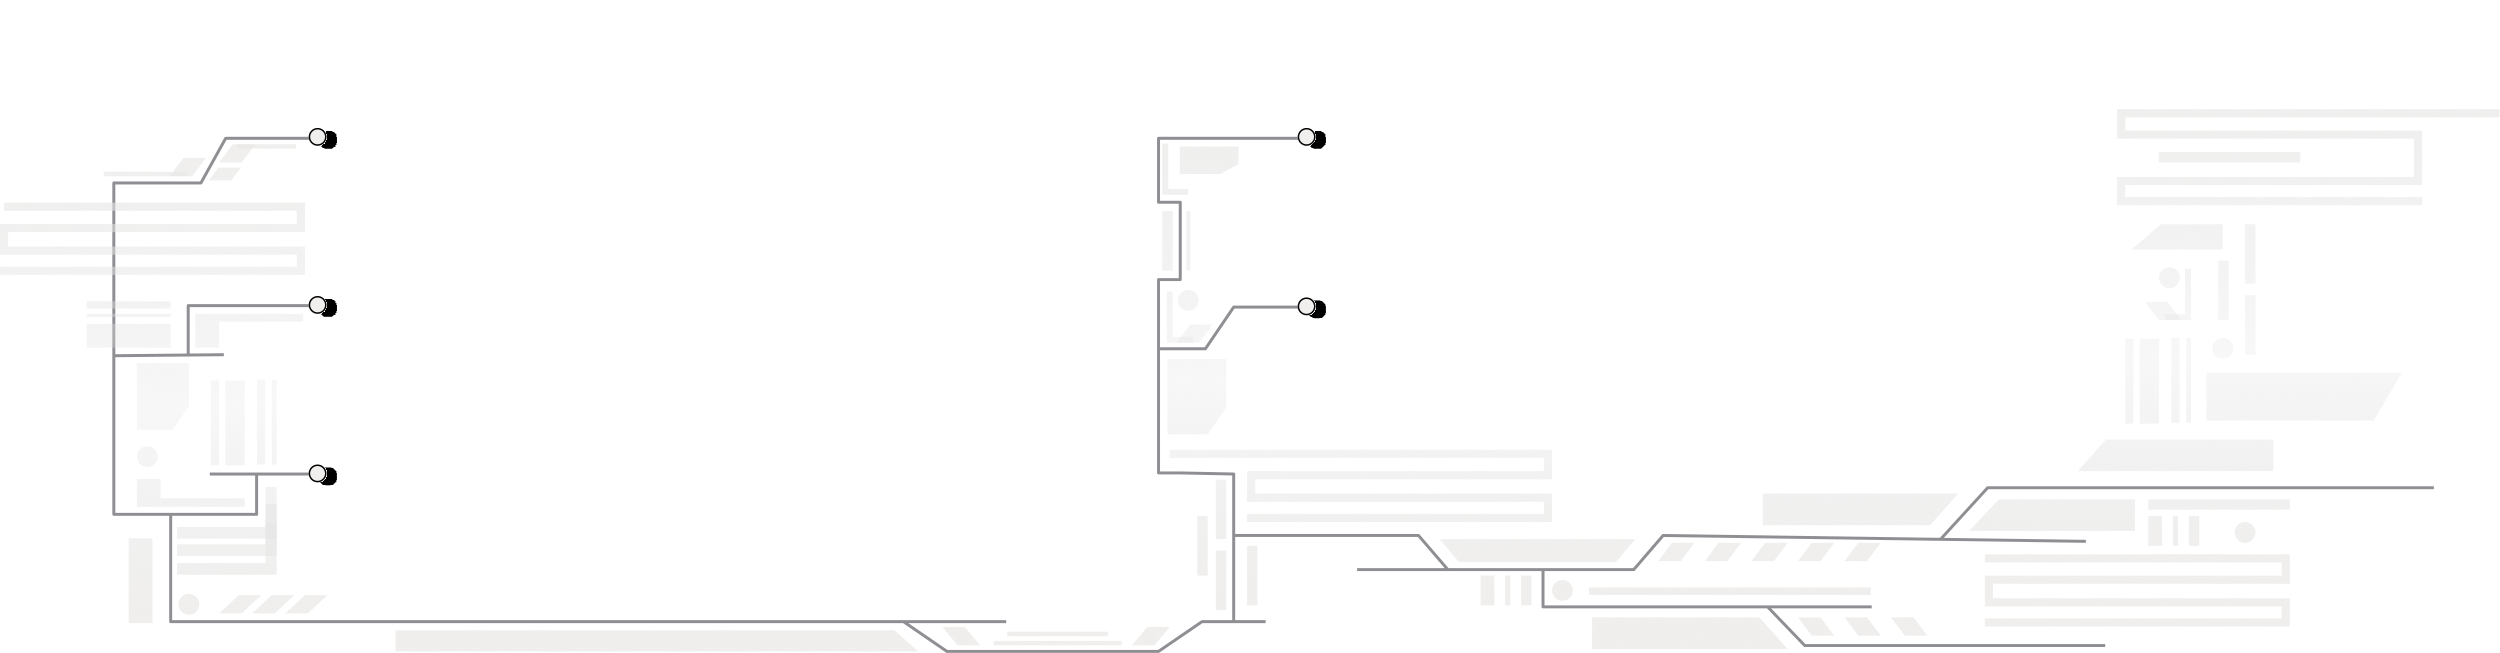
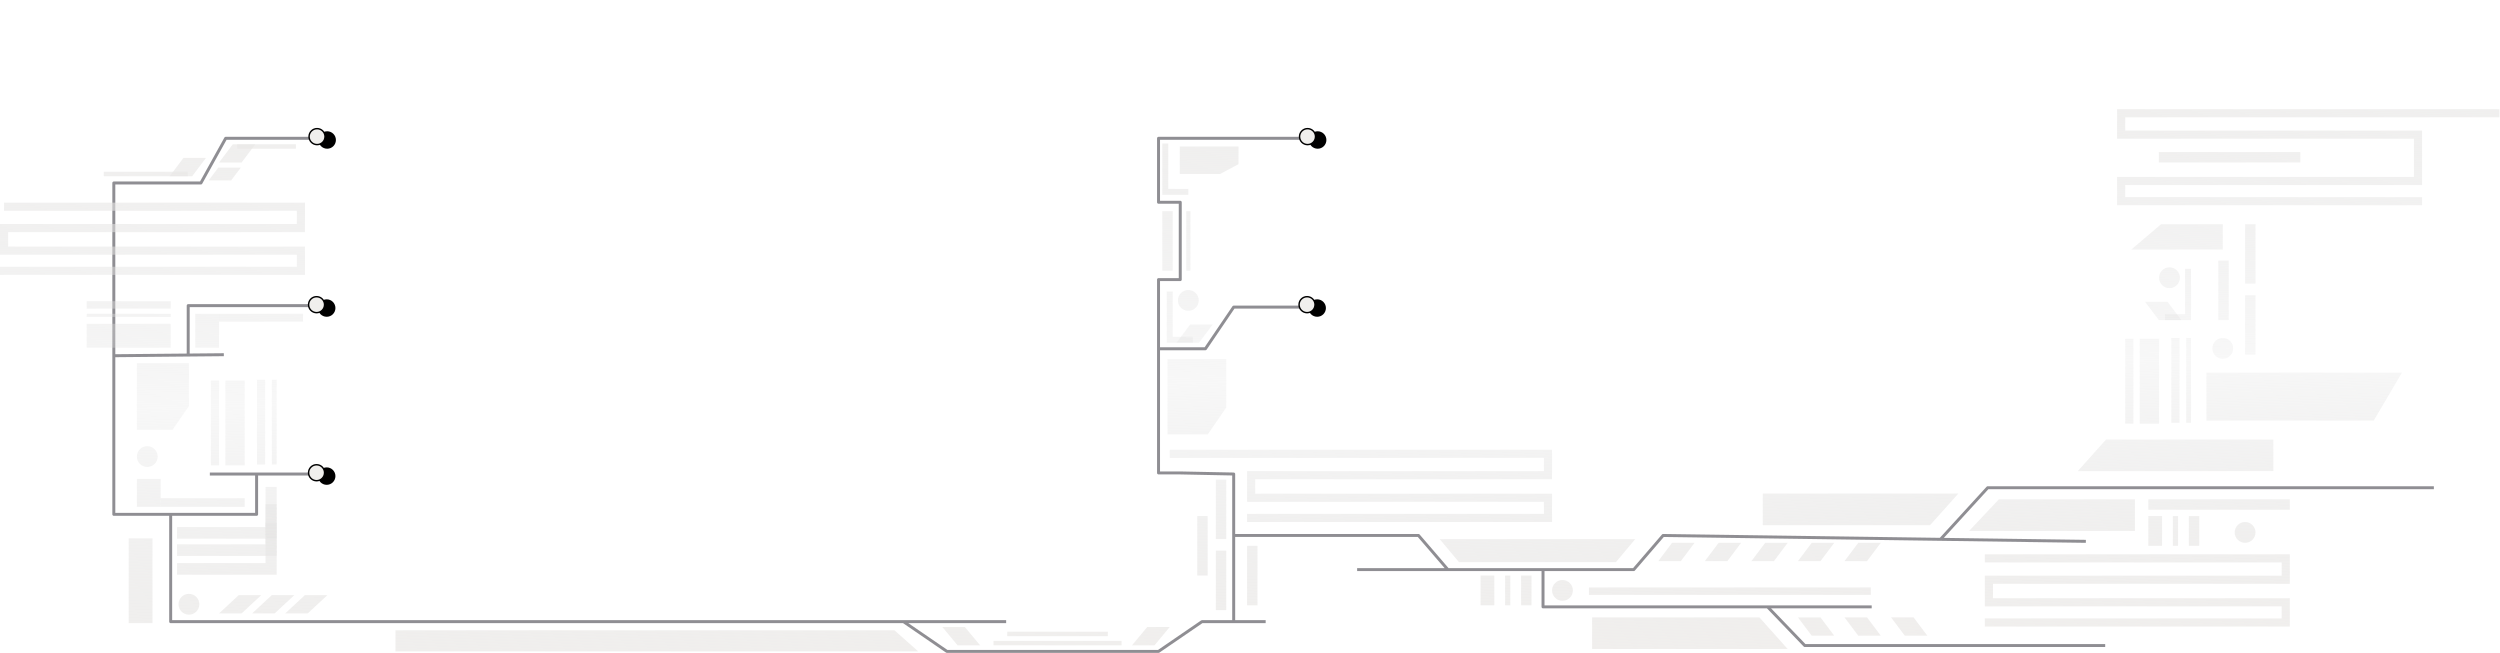
<svg xmlns="http://www.w3.org/2000/svg" width="1681" height="439" viewBox="0 0 1681 439" fill="none">
  <path d="M208.533 93H151.748L135.096 123.031H76.533V239.191M212.033 318.732H172.539M172.539 318.732H141.096M172.539 318.732V345.844H114.759M114.759 345.844H76.533V239.191M114.759 345.844V418H172.539H607.507M879.033 93H851.033H814.033H778.997V136H793.6V188H778.997V234.5M875.033 206.5H829.533L810.533 234.5H778.997M1402.53 364L1118.27 360.051L1098.53 383H1037.53M607.507 418L636.713 438H778.997L808.203 418H829.533M607.507 418H676.533M778.997 234.5V318H793.6L829.533 318.732V350.866V360.051M1636.53 327.949H1336.53L1304.78 362.642M76.533 239.191L126.549 238.724M150.502 238.5L126.549 238.724M126.549 238.724V205.5H212.033M851.033 418H829.533M1037.53 383V408.051H1188.53M1037.53 383H973.533M1258.53 408.051H1188.53M1188.53 408.051L1213.53 434.051H1415.53M829.533 418V383V360.051M973.533 383L953.799 360.051H829.533M973.533 383H912.533" stroke="#8F8E93" stroke-width="2" stroke-linejoin="round" />
-   <g filter="url(#filter0_d_204_12043)">
-     <circle cx="213.533" cy="318.332" r="6" transform="rotate(-90.2602 213.533 318.332)" fill="#F0EFED" />
-     <circle cx="213.533" cy="318.332" r="5.5" transform="rotate(-90.2602 213.533 318.332)" stroke="black" />
-   </g>
-   <g filter="url(#filter1_d_204_12043)">
-     <circle cx="213.561" cy="92.026" r="6" transform="rotate(-90.2602 213.561 92.0265)" fill="#F0EFED" />
-     <circle cx="213.561" cy="92.026" r="5.5" transform="rotate(-90.2602 213.561 92.0265)" stroke="black" />
-   </g>
-   <g filter="url(#filter2_d_204_12043)">
-     <circle cx="213.561" cy="205.027" r="6" transform="rotate(-90.2602 213.561 205.027)" fill="#F0EFED" />
-     <circle cx="213.561" cy="205.027" r="5.5" transform="rotate(-90.2602 213.561 205.027)" stroke="black" />
-   </g>
-   <g filter="url(#filter3_d_204_12043)">
-     <ellipse rx="6" ry="6" transform="matrix(0 -1 0.999999 -0.00173533 878.533 206.01)" fill="#F0EFED" />
-     <path d="M878.533 200.51C881.571 200.505 884.033 202.963 884.033 206C884.033 209.038 881.571 211.505 878.533 211.51C875.496 211.515 873.033 209.057 873.033 206.019C873.033 202.982 875.496 200.515 878.533 200.51Z" stroke="black" />
-   </g>
-   <g filter="url(#filter4_d_204_12043)">
-     <ellipse rx="6" ry="6" transform="matrix(-0.00375524 -0.999993 0.999985 -0.00549055 878.556 92.0325)" fill="#F0EFED" />
-     <path d="M878.535 86.533C881.572 86.516 884.044 88.965 884.055 92.002C884.067 95.04 881.614 97.516 878.576 97.532C875.539 97.549 873.067 95.1 873.056 92.063C873.044 89.025 875.497 86.549 878.535 86.533Z" stroke="black" />
-   </g>
+   <path d="M886.029 88.271C882.79 88.256 880.152 90.87 880.138 94.109C880.123 97.348 882.737 99.985 885.976 100C889.214 100.015 891.852 97.401 891.867 94.162C891.881 90.923 889.268 88.286 886.029 88.271Z" fill="black" />
+   <path d="M873.813 91.84C873.826 88.871 876.244 86.475 879.213 86.489C882.182 86.502 884.578 88.92 884.564 91.889C884.551 94.858 882.133 97.254 879.164 97.24C876.195 97.227 873.799 94.809 873.813 91.84Z" fill="#F0EFED" stroke="black" stroke-width="0.977" />
+   <path d="M885.705 201.271C882.466 201.256 879.828 203.87 879.814 207.109C879.799 210.348 882.412 212.985 885.651 213C888.89 213.015 891.528 210.401 891.542 207.162C891.557 203.923 888.943 201.286 885.705 201.271Z" fill="black" />
+   <path d="M873.489 204.84C873.502 201.871 875.92 199.475 878.889 199.489C881.858 199.502 884.254 201.92 884.24 204.889C884.227 207.858 881.809 210.254 878.84 210.24C875.871 210.227 873.475 207.809 873.489 204.84Z" fill="#F0EFED" stroke="black" stroke-width="0.977" />
+   <path d="M220.029 88.271C216.79 88.256 214.152 90.87 214.138 94.109C214.123 97.348 216.737 99.985 219.976 100C223.214 100.015 225.852 97.401 225.867 94.162C225.881 90.923 223.268 88.286 220.029 88.271Z" fill="black" />
+   <path d="M207.813 91.84C207.826 88.871 210.244 86.475 213.213 86.489C216.182 86.502 218.578 88.92 218.564 91.889C218.551 94.858 216.133 97.254 213.164 97.24C210.195 97.227 207.799 94.809 207.813 91.84Z" fill="#F0EFED" stroke="black" stroke-width="0.977" />
+   <path d="M219.705 201.271C216.466 201.256 213.828 203.87 213.814 207.109C213.799 210.348 216.412 212.985 219.651 213C222.89 213.015 225.528 210.401 225.542 207.162C225.557 203.923 222.943 201.286 219.705 201.271Z" fill="black" />
+   <path d="M207.489 204.84C207.502 201.871 209.92 199.475 212.889 199.489C215.858 199.502 218.254 201.92 218.24 204.889C218.227 207.858 215.809 210.254 212.84 210.24C209.871 210.227 207.475 207.809 207.489 204.84Z" fill="#F0EFED" stroke="black" stroke-width="0.977" />
+   <path d="M219.705 314.271C216.466 314.256 213.828 316.87 213.814 320.109C213.799 323.348 216.412 325.985 219.651 326C222.89 326.015 225.528 323.401 225.542 320.162C225.557 316.923 222.943 314.286 219.705 314.271Z" fill="black" />
+   <path d="M207.489 317.84C207.502 314.871 209.92 312.475 212.889 312.489C215.858 312.502 218.254 314.92 218.24 317.889C218.227 320.858 215.809 323.254 212.84 323.24C209.871 323.227 207.475 320.809 207.489 317.84Z" fill="#F0EFED" stroke="black" stroke-width="0.977" />
  <path d="M86.533 361.998H102.533V418.998H86.533V361.998Z" fill="url(#paint0_linear_204_12043)" />
  <path d="M141.783 255.901H147.283V312.901H141.783V255.901Z" fill="url(#paint1_linear_204_12043)" />
  <path d="M172.783 255.303H178.283V312.303H172.783V255.303Z" fill="url(#paint2_linear_204_12043)" />
  <path d="M182.783 255.303H186.033V312.303H182.783V255.303Z" fill="url(#paint3_linear_204_12043)" />
  <path d="M151.533 255.901H164.533V312.901H151.533V255.901Z" fill="url(#paint4_linear_204_12043)" />
  <path d="M92.033 321.999H108.033V340.803H92.033V321.999Z" fill="url(#paint5_linear_204_12043)" />
-   <path d="M131.283 233.803H147.283V210.998H131.283V233.803Z" fill="url(#paint6_linear_204_12043)" />
+   <path d="M131.283 233.803H147.283V210.999H131.283V233.803Z" fill="url(#paint6_linear_204_12043)" />
  <path d="M92.033 288.999H116.033L127.033 272.999V244.194H92.033V288.999Z" fill="url(#paint7_linear_204_12043)" />
-   <path d="M108.033 334.998H164.533V340.803L108.033 340.803V334.998Z" fill="url(#paint8_linear_204_12043)" />
+   <path d="M108.033 334.999H164.533V340.803L108.033 340.803V334.999Z" fill="url(#paint8_linear_204_12043)" />
  <path d="M119.033 354.401H178.533V327.401H186.033V362.205H119.033V354.401Z" fill="url(#paint9_linear_204_12043)" />
  <path d="M119.033 365.998H178.533V338.998H186.033V373.803H119.033V365.998Z" fill="url(#paint10_linear_204_12043)" />
  <path d="M119.033 378.623H178.533V351.623H186.033V386.428H119.033V378.623Z" fill="url(#paint11_linear_204_12043)" />
-   <path d="M147.283 216.249H203.783V210.998L147.283 210.998V216.249Z" fill="url(#paint12_linear_204_12043)" />
+   <path d="M147.283 216.249H203.783V210.999L147.283 210.999V216.249Z" fill="url(#paint12_linear_204_12043)" />
  <path d="M58.283 207.525H114.783V202.526H58.283V207.525Z" fill="url(#paint13_linear_204_12043)" />
  <path d="M58.283 213.077H114.783V210.998H58.283V213.077Z" fill="url(#paint14_linear_204_12043)" />
  <path d="M58.283 233.803H114.783V217.725H58.283V233.803Z" fill="url(#paint15_linear_204_12043)" />
  <path d="M160.534 400.151H175.678L162.427 412.455H147.283L160.534 400.151Z" fill="url(#paint16_linear_204_12043)" />
  <path d="M182.778 400.151H197.922L184.671 412.455H169.527L182.778 400.151Z" fill="url(#paint17_linear_204_12043)" />
  <path d="M205.02 400.151H220.164L206.913 412.455H191.77L205.02 400.151Z" fill="url(#paint18_linear_204_12043)" />
-   <path d="M123.331 106.194H138.475L129.224 118.499H114.08L123.331 106.194Z" fill="url(#paint19_linear_204_12043)" />
+   <path d="M123.331 106.195H138.475L129.224 118.499H114.08L123.331 106.195Z" fill="url(#paint19_linear_204_12043)" />
  <path d="M162.427 109.303H147.283L156.534 96.999H171.678L162.427 109.303Z" fill="url(#paint20_linear_204_12043)" />
-   <path d="M161.928 112.685H146.784L140.298 121.312H155.441L161.928 112.685Z" fill="url(#paint21_linear_204_12043)" />
-   <path d="M199.596 179.372V171.27H0V150.63H199.596V141.729H2.735V136.259H205.066V156.1H5.47V165.8H205.066V184.842H0V179.372H199.596Z" fill="url(#paint22_linear_204_12043)" />
+   <path d="M161.928 112.685H146.784L140.298 121.313H155.441L161.928 112.685Z" fill="url(#paint21_linear_204_12043)" />
+   <path d="M199.596 179.373V171.27H0V150.631H199.596V141.73H2.735V136.26H205.066V156.101H5.47V165.8H205.066V184.843H0V179.373H199.596Z" fill="url(#paint22_linear_204_12043)" />
  <path d="M134.033 406.303C134.033 410.169 130.899 413.303 127.033 413.303C123.167 413.303 120.033 410.169 120.033 406.303C120.033 402.437 123.167 399.303 127.033 399.303C130.899 399.303 134.033 402.437 134.033 406.303Z" fill="url(#paint23_linear_204_12043)" />
  <path d="M106.033 306.999C106.033 310.865 102.899 313.999 99.033 313.999C95.167 313.999 92.033 310.865 92.033 306.999C92.033 303.133 95.167 299.999 99.033 299.999C102.899 299.999 106.033 303.133 106.033 306.999Z" fill="url(#paint24_linear_204_12043)" />
  <path d="M69.777 118.499H126.277V115.499H69.777V118.499Z" fill="url(#paint25_linear_204_12043)" />
  <path d="M198.98 96.999H159.48V99.999H198.98V96.999Z" fill="url(#paint26_linear_204_12043)" />
  <path d="M781.533 141.999H788.533V181.999H781.533V141.999Z" fill="url(#paint27_linear_204_12043)" />
  <path d="M797.631 141.999H800.434V181.999H797.631V141.999Z" fill="url(#paint28_linear_204_12043)" />
  <path d="M838.533 366.998H845.533V406.998H838.533V366.998Z" fill="url(#paint29_linear_204_12043)" />
-   <path d="M817.533 322.498H824.533V362.498H817.533V322.498Z" fill="url(#paint30_linear_204_12043)" />
+   <path d="M817.533 322.499H824.533V362.498H817.533V322.499Z" fill="url(#paint30_linear_204_12043)" />
  <path d="M805.033 346.998H812.033V386.998H805.033V346.998Z" fill="url(#paint31_linear_204_12043)" />
  <path d="M817.533 370.248H824.533V410.248H817.533V370.248Z" fill="url(#paint32_linear_204_12043)" />
  <path d="M1068.42 394.998H1257.93V399.998H1068.42V394.998Z" fill="url(#paint33_linear_204_12043)" />
  <path d="M1444.53 335.748H1539.67V342.748H1444.53V335.748Z" fill="url(#paint34_linear_204_12043)" />
  <path d="M1022.78 386.998H1029.78V406.998H1022.78V386.998Z" fill="url(#paint35_linear_204_12043)" />
  <path d="M1471.78 346.998H1478.78V366.998H1471.78V346.998Z" fill="url(#paint36_linear_204_12043)" />
  <path d="M1012.03 386.998H1015.53V406.998H1012.03V386.998Z" fill="url(#paint37_linear_204_12043)" />
  <path d="M1461.03 346.998H1464.53V366.998H1461.03V346.998Z" fill="url(#paint38_linear_204_12043)" />
  <path d="M995.533 386.998H1004.78V406.998H995.533V386.998Z" fill="url(#paint39_linear_204_12043)" />
  <path d="M1444.53 346.998H1453.78V366.998H1444.53V346.998Z" fill="url(#paint40_linear_204_12043)" />
  <path d="M968.033 362.498H1099.53L1086.53 377.998H981.033L968.033 362.498Z" fill="url(#paint41_linear_204_12043)" />
  <path d="M1344.03 335.748H1435.53V356.998H1324.03L1344.03 335.748Z" fill="url(#paint42_linear_204_12043)" />
  <path d="M1183.03 415.137H1070.53V436.387H1202.03L1183.03 415.137Z" fill="url(#paint43_linear_204_12043)" />
  <path d="M601.418 423.789H265.918V437.998H617.418L601.418 423.789Z" fill="url(#paint44_linear_204_12043)" />
  <path d="M1297.78 353.123H1185.28V331.873H1316.78L1297.78 353.123Z" fill="url(#paint45_linear_204_12043)" />
  <path d="M800.284 218.194H815.428L806.177 230.499H791.033L800.284 218.194Z" fill="url(#paint46_linear_204_12043)" />
-   <path d="M1124.28 364.998H1139.43L1130.18 377.302H1115.03L1124.28 364.998Z" fill="url(#paint47_linear_204_12043)" />
-   <path d="M1218.19 427.441H1233.34L1224.09 415.137H1208.94L1218.19 427.441Z" fill="url(#paint48_linear_204_12043)" />
-   <path d="M1155.59 364.998H1170.73L1161.48 377.302H1146.34L1155.59 364.998Z" fill="url(#paint49_linear_204_12043)" />
-   <path d="M1249.5 427.441H1264.64L1255.39 415.137H1240.24L1249.5 427.441Z" fill="url(#paint50_linear_204_12043)" />
-   <path d="M1186.89 364.998H1202.03L1192.78 377.302H1177.64L1186.89 364.998Z" fill="url(#paint51_linear_204_12043)" />
-   <path d="M1280.8 427.441H1295.94L1286.69 415.137H1271.55L1280.8 427.441Z" fill="url(#paint52_linear_204_12043)" />
-   <path d="M776.282 433.914H761.138L771.389 421.609H786.533L776.282 433.914Z" fill="url(#paint53_linear_204_12043)" />
-   <path d="M648.782 421.609H633.638L643.889 433.914H659.033L648.782 421.609Z" fill="url(#paint54_linear_204_12043)" />
-   <path d="M1218.19 364.998H1233.34L1224.09 377.302H1208.94L1218.19 364.998Z" fill="url(#paint55_linear_204_12043)" />
-   <path d="M1249.5 364.998H1264.64L1255.39 377.302H1240.24L1249.5 364.998Z" fill="url(#paint56_linear_204_12043)" />
+   <path d="M1124.28 364.998H1139.43L1130.18 377.303H1115.03L1124.28 364.998Z" fill="url(#paint47_linear_204_12043)" />
+   <path d="M1218.19 427.442H1233.34L1224.09 415.137H1208.94L1218.19 427.442Z" fill="url(#paint48_linear_204_12043)" />
+   <path d="M1155.59 364.998H1170.73L1161.48 377.303H1146.34L1155.59 364.998Z" fill="url(#paint49_linear_204_12043)" />
+   <path d="M1249.5 427.442H1264.64L1255.39 415.137H1240.24L1249.5 427.442Z" fill="url(#paint50_linear_204_12043)" />
+   <path d="M1186.89 364.998H1202.03L1192.78 377.303H1177.64L1186.89 364.998Z" fill="url(#paint51_linear_204_12043)" />
+   <path d="M1280.8 427.442H1295.94L1286.69 415.137H1271.55L1280.8 427.442Z" fill="url(#paint52_linear_204_12043)" />
+   <path d="M776.282 433.914H761.138L771.389 421.61H786.533L776.282 433.914Z" fill="url(#paint53_linear_204_12043)" />
+   <path d="M648.782 421.61H633.638L643.889 433.914H659.033L648.782 421.61Z" fill="url(#paint54_linear_204_12043)" />
+   <path d="M1218.19 364.998H1233.34L1224.09 377.303H1208.94L1218.19 364.998Z" fill="url(#paint55_linear_204_12043)" />
+   <path d="M1249.5 364.998H1264.64L1255.39 377.303H1240.24L1249.5 364.998Z" fill="url(#paint56_linear_204_12043)" />
  <path fill-rule="evenodd" clip-rule="evenodd" d="M788.533 226.499V195.999H784.533V230.499H802.033V226.499H788.533Z" fill="url(#paint57_linear_204_12043)" />
  <path fill-rule="evenodd" clip-rule="evenodd" d="M785.533 126.999V96.499H781.533V130.999H799.033V126.999H785.533Z" fill="url(#paint58_linear_204_12043)" />
  <path d="M785.033 292.064H812.119L824.533 274.007V241.499H785.033V292.064Z" fill="url(#paint59_linear_204_12043)" />
-   <path d="M793.283 116.999H820.369L832.783 110.392V98.499H793.283V116.999Z" fill="url(#paint60_linear_204_12043)" />
-   <path d="M1038.13 345.528V337.425H838.533V316.787H1038.13V307.886H786.533V302.416H1043.6V322.256H844.003V331.956H1043.6V350.998H838.533V345.528H1038.13Z" fill="url(#paint61_linear_204_12043)" />
-   <path d="M1534.2 415.819V407.717H1334.6V387.077H1534.2V378.176H1334.6V372.706H1539.67V392.547H1340.07V402.247H1539.67V421.289H1334.6V415.819H1534.2Z" fill="url(#paint62_linear_204_12043)" />
+   <path d="M793.283 116.999H820.369L832.783 110.393V98.499H793.283V116.999Z" fill="url(#paint60_linear_204_12043)" />
+   <path d="M1038.13 345.528V337.426H838.533V316.787H1038.13V307.886H786.533V302.416H1043.6V322.257H844.003V331.956H1043.6V350.998H838.533V345.528H1038.13Z" fill="url(#paint61_linear_204_12043)" />
+   <path d="M1534.2 415.819V407.717H1334.6V387.078H1534.2V378.177H1334.6V372.707H1539.67V392.548H1340.07V402.247H1539.67V421.289H1334.6V415.819H1534.2Z" fill="url(#paint62_linear_204_12043)" />
  <path d="M806.033 201.999C806.033 205.865 802.899 208.999 799.033 208.999C795.167 208.999 792.033 205.865 792.033 201.999C792.033 198.133 795.167 194.999 799.033 194.999C802.899 194.999 806.033 198.133 806.033 201.999Z" fill="url(#paint63_linear_204_12043)" />
  <path d="M1057.6 396.998C1057.6 400.864 1054.47 403.998 1050.6 403.998C1046.73 403.998 1043.6 400.864 1043.6 396.998C1043.6 393.132 1046.73 389.998 1050.6 389.998C1054.47 389.998 1057.6 393.132 1057.6 396.998Z" fill="url(#paint64_linear_204_12043)" />
  <path d="M1516.6 357.998C1516.6 361.864 1513.47 364.998 1509.6 364.998C1505.73 364.998 1502.6 361.864 1502.6 357.998C1502.6 354.132 1505.73 350.998 1509.6 350.998C1513.47 350.998 1516.6 354.132 1516.6 357.998Z" fill="url(#paint65_linear_204_12043)" />
  <path d="M677.254 424.762H744.918V427.762H677.254V424.762Z" fill="url(#paint66_linear_204_12043)" />
  <path d="M668.033 430.914H754.139V433.914H668.033V430.914Z" fill="url(#paint67_linear_204_12043)" />
  <path d="M1416.1 295.537H1528.6V316.787H1397.1L1416.1 295.537Z" fill="url(#paint68_linear_204_12043)" />
  <path d="M1429 132.53V124.427H1628.6V87.788H1429V78.887H1680.6V73.417H1423.53V93.258H1623.13V118.957H1423.53V138H1628.6V132.53H1429Z" fill="url(#paint69_linear_204_12043)" />
  <path d="M1509.6 150.749H1516.6V190.749H1509.6V150.749Z" fill="url(#paint70_linear_204_12043)" />
  <path d="M1491.6 175.249H1498.6V215.249H1491.6V175.249Z" fill="url(#paint71_linear_204_12043)" />
  <path d="M1509.6 198.499H1516.6V238.499H1509.6V198.499Z" fill="url(#paint72_linear_204_12043)" />
  <path d="M1429 227.847H1434.5V284.847H1429V227.847Z" fill="url(#paint73_linear_204_12043)" />
  <path d="M1460 227.249H1465.5V284.249H1460V227.249Z" fill="url(#paint74_linear_204_12043)" />
  <path d="M1470 227.249H1473.25V284.249H1470V227.249Z" fill="url(#paint75_linear_204_12043)" />
  <path d="M1438.75 227.847H1451.75V284.847H1438.75V227.847Z" fill="url(#paint76_linear_204_12043)" />
  <path d="M1596.1 282.787H1483.6V250.537H1615.1L1596.1 282.787Z" fill="url(#paint77_linear_204_12043)" />
  <path d="M1501.6 234.249C1501.6 238.115 1498.47 241.249 1494.6 241.249C1490.73 241.249 1487.6 238.115 1487.6 234.249C1487.6 230.383 1490.73 227.249 1494.6 227.249C1498.47 227.249 1501.6 230.383 1501.6 234.249Z" fill="url(#paint78_linear_204_12043)" />
  <path d="M1457.5 202.944H1442.36L1451.61 215.249H1466.75L1457.5 202.944Z" fill="url(#paint79_linear_204_12043)" />
  <path fill-rule="evenodd" clip-rule="evenodd" d="M1469.25 211.249V180.749H1473.25V215.249H1455.75V211.249H1469.25Z" fill="url(#paint80_linear_204_12043)" />
  <path d="M1451.75 186.749C1451.75 190.615 1454.89 193.749 1458.75 193.749C1462.62 193.749 1465.75 190.615 1465.75 186.749C1465.75 182.883 1462.62 179.749 1458.75 179.749C1454.89 179.749 1451.75 182.883 1451.75 186.749Z" fill="url(#paint81_linear_204_12043)" />
  <path d="M1453.1 150.749H1494.6V167.787H1433.1L1453.1 150.749Z" fill="url(#paint82_linear_204_12043)" />
  <path d="M1451.61 102.248H1546.74V109.248H1451.61V102.248Z" fill="url(#paint83_linear_204_12043)" />
  <defs>
-     <filter id="filter0_d_204_12043" x="207.533" y="312.332" width="19" height="14" filterUnits="userSpaceOnUse" color-interpolation-filters="sRGB">
-       <feFlood flood-opacity="0" result="BackgroundImageFix" />
-       <feColorMatrix in="SourceAlpha" type="matrix" values="0 0 0 0 0 0 0 0 0 0 0 0 0 0 0 0 0 0 127 0" result="hardAlpha" />
-       <feOffset dx="7" dy="2" />
-       <feComposite in2="hardAlpha" operator="out" />
-       <feColorMatrix type="matrix" values="0 0 0 0 0 0 0 0 0 0 0 0 0 0 0 0 0 0 1 0" />
-       <feBlend mode="normal" in2="BackgroundImageFix" result="effect1_dropShadow_204_12043" />
-       <feBlend mode="normal" in="SourceGraphic" in2="effect1_dropShadow_204_12043" result="shape" />
-     </filter>
-     <filter id="filter1_d_204_12043" x="207.561" y="86.026" width="19" height="14" filterUnits="userSpaceOnUse" color-interpolation-filters="sRGB">
-       <feFlood flood-opacity="0" result="BackgroundImageFix" />
-       <feColorMatrix in="SourceAlpha" type="matrix" values="0 0 0 0 0 0 0 0 0 0 0 0 0 0 0 0 0 0 127 0" result="hardAlpha" />
-       <feOffset dx="7" dy="2" />
-       <feComposite in2="hardAlpha" operator="out" />
-       <feColorMatrix type="matrix" values="0 0 0 0 0 0 0 0 0 0 0 0 0 0 0 0 0 0 1 0" />
-       <feBlend mode="normal" in2="BackgroundImageFix" result="effect1_dropShadow_204_12043" />
-       <feBlend mode="normal" in="SourceGraphic" in2="effect1_dropShadow_204_12043" result="shape" />
-     </filter>
-     <filter id="filter2_d_204_12043" x="207.561" y="199.027" width="19" height="14" filterUnits="userSpaceOnUse" color-interpolation-filters="sRGB">
-       <feFlood flood-opacity="0" result="BackgroundImageFix" />
-       <feColorMatrix in="SourceAlpha" type="matrix" values="0 0 0 0 0 0 0 0 0 0 0 0 0 0 0 0 0 0 127 0" result="hardAlpha" />
-       <feOffset dx="7" dy="2" />
-       <feComposite in2="hardAlpha" operator="out" />
-       <feColorMatrix type="matrix" values="0 0 0 0 0 0 0 0 0 0 0 0 0 0 0 0 0 0 1 0" />
-       <feBlend mode="normal" in2="BackgroundImageFix" result="effect1_dropShadow_204_12043" />
-       <feBlend mode="normal" in="SourceGraphic" in2="effect1_dropShadow_204_12043" result="shape" />
-     </filter>
-     <filter id="filter3_d_204_12043" x="872.533" y="200.01" width="19" height="14" filterUnits="userSpaceOnUse" color-interpolation-filters="sRGB">
-       <feFlood flood-opacity="0" result="BackgroundImageFix" />
-       <feColorMatrix in="SourceAlpha" type="matrix" values="0 0 0 0 0 0 0 0 0 0 0 0 0 0 0 0 0 0 127 0" result="hardAlpha" />
-       <feOffset dx="7" dy="2" />
-       <feComposite in2="hardAlpha" operator="out" />
-       <feColorMatrix type="matrix" values="0 0 0 0 0 0 0 0 0 0 0 0 0 0 0 0 0 0 1 0" />
-       <feBlend mode="normal" in2="BackgroundImageFix" result="effect1_dropShadow_204_12043" />
-       <feBlend mode="normal" in="SourceGraphic" in2="effect1_dropShadow_204_12043" result="shape" />
-     </filter>
-     <filter id="filter4_d_204_12043" x="872.556" y="86.033" width="19" height="14" filterUnits="userSpaceOnUse" color-interpolation-filters="sRGB">
-       <feFlood flood-opacity="0" result="BackgroundImageFix" />
-       <feColorMatrix in="SourceAlpha" type="matrix" values="0 0 0 0 0 0 0 0 0 0 0 0 0 0 0 0 0 0 127 0" result="hardAlpha" />
-       <feOffset dx="7" dy="2" />
-       <feComposite in2="hardAlpha" operator="out" />
-       <feColorMatrix type="matrix" values="0 0 0 0 0 0 0 0 0 0 0 0 0 0 0 0 0 0 1 0" />
-       <feBlend mode="normal" in2="BackgroundImageFix" result="effect1_dropShadow_204_12043" />
-       <feBlend mode="normal" in="SourceGraphic" in2="effect1_dropShadow_204_12043" result="shape" />
-     </filter>
    <linearGradient id="paint0_linear_204_12043" x1="587.971" y1="534.53" x2="574.457" y2="-22.157" gradientUnits="userSpaceOnUse">
      <stop offset="0.121" stop-color="#F1EFED" />
      <stop offset="0.488" stop-color="#DDDDDD" stop-opacity="0.22" />
      <stop offset="1" stop-color="#F1EFED" />
    </linearGradient>
    <linearGradient id="paint1_linear_204_12043" x1="587.971" y1="534.53" x2="574.457" y2="-22.157" gradientUnits="userSpaceOnUse">
      <stop offset="0.121" stop-color="#F1EFED" />
      <stop offset="0.488" stop-color="#DDDDDD" stop-opacity="0.22" />
      <stop offset="1" stop-color="#F1EFED" />
    </linearGradient>
    <linearGradient id="paint2_linear_204_12043" x1="587.971" y1="534.53" x2="574.457" y2="-22.157" gradientUnits="userSpaceOnUse">
      <stop offset="0.121" stop-color="#F1EFED" />
      <stop offset="0.488" stop-color="#DDDDDD" stop-opacity="0.22" />
      <stop offset="1" stop-color="#F1EFED" />
    </linearGradient>
    <linearGradient id="paint3_linear_204_12043" x1="587.971" y1="534.53" x2="574.457" y2="-22.157" gradientUnits="userSpaceOnUse">
      <stop offset="0.121" stop-color="#F1EFED" />
      <stop offset="0.488" stop-color="#DDDDDD" stop-opacity="0.22" />
      <stop offset="1" stop-color="#F1EFED" />
    </linearGradient>
    <linearGradient id="paint4_linear_204_12043" x1="587.971" y1="534.53" x2="574.457" y2="-22.157" gradientUnits="userSpaceOnUse">
      <stop offset="0.121" stop-color="#F1EFED" />
      <stop offset="0.488" stop-color="#DDDDDD" stop-opacity="0.22" />
      <stop offset="1" stop-color="#F1EFED" />
    </linearGradient>
    <linearGradient id="paint5_linear_204_12043" x1="587.971" y1="534.53" x2="574.457" y2="-22.157" gradientUnits="userSpaceOnUse">
      <stop offset="0.121" stop-color="#F1EFED" />
      <stop offset="0.488" stop-color="#DDDDDD" stop-opacity="0.22" />
      <stop offset="1" stop-color="#F1EFED" />
    </linearGradient>
    <linearGradient id="paint6_linear_204_12043" x1="587.971" y1="534.53" x2="574.457" y2="-22.157" gradientUnits="userSpaceOnUse">
      <stop offset="0.121" stop-color="#F1EFED" />
      <stop offset="0.488" stop-color="#DDDDDD" stop-opacity="0.22" />
      <stop offset="1" stop-color="#F1EFED" />
    </linearGradient>
    <linearGradient id="paint7_linear_204_12043" x1="587.971" y1="534.53" x2="574.457" y2="-22.157" gradientUnits="userSpaceOnUse">
      <stop offset="0.121" stop-color="#F1EFED" />
      <stop offset="0.488" stop-color="#DDDDDD" stop-opacity="0.22" />
      <stop offset="1" stop-color="#F1EFED" />
    </linearGradient>
    <linearGradient id="paint8_linear_204_12043" x1="587.971" y1="534.53" x2="574.457" y2="-22.157" gradientUnits="userSpaceOnUse">
      <stop offset="0.121" stop-color="#F1EFED" />
      <stop offset="0.488" stop-color="#DDDDDD" stop-opacity="0.22" />
      <stop offset="1" stop-color="#F1EFED" />
    </linearGradient>
    <linearGradient id="paint9_linear_204_12043" x1="587.971" y1="534.53" x2="574.457" y2="-22.157" gradientUnits="userSpaceOnUse">
      <stop offset="0.121" stop-color="#F1EFED" />
      <stop offset="0.488" stop-color="#DDDDDD" stop-opacity="0.22" />
      <stop offset="1" stop-color="#F1EFED" />
    </linearGradient>
    <linearGradient id="paint10_linear_204_12043" x1="587.971" y1="534.53" x2="574.457" y2="-22.157" gradientUnits="userSpaceOnUse">
      <stop offset="0.121" stop-color="#F1EFED" />
      <stop offset="0.488" stop-color="#DDDDDD" stop-opacity="0.22" />
      <stop offset="1" stop-color="#F1EFED" />
    </linearGradient>
    <linearGradient id="paint11_linear_204_12043" x1="587.971" y1="534.53" x2="574.457" y2="-22.157" gradientUnits="userSpaceOnUse">
      <stop offset="0.121" stop-color="#F1EFED" />
      <stop offset="0.488" stop-color="#DDDDDD" stop-opacity="0.22" />
      <stop offset="1" stop-color="#F1EFED" />
    </linearGradient>
    <linearGradient id="paint12_linear_204_12043" x1="587.971" y1="534.53" x2="574.457" y2="-22.157" gradientUnits="userSpaceOnUse">
      <stop offset="0.121" stop-color="#F1EFED" />
      <stop offset="0.488" stop-color="#DDDDDD" stop-opacity="0.22" />
      <stop offset="1" stop-color="#F1EFED" />
    </linearGradient>
    <linearGradient id="paint13_linear_204_12043" x1="587.971" y1="534.53" x2="574.457" y2="-22.157" gradientUnits="userSpaceOnUse">
      <stop offset="0.121" stop-color="#F1EFED" />
      <stop offset="0.488" stop-color="#DDDDDD" stop-opacity="0.22" />
      <stop offset="1" stop-color="#F1EFED" />
    </linearGradient>
    <linearGradient id="paint14_linear_204_12043" x1="587.971" y1="534.53" x2="574.457" y2="-22.157" gradientUnits="userSpaceOnUse">
      <stop offset="0.121" stop-color="#F1EFED" />
      <stop offset="0.488" stop-color="#DDDDDD" stop-opacity="0.22" />
      <stop offset="1" stop-color="#F1EFED" />
    </linearGradient>
    <linearGradient id="paint15_linear_204_12043" x1="587.971" y1="534.53" x2="574.457" y2="-22.157" gradientUnits="userSpaceOnUse">
      <stop offset="0.121" stop-color="#F1EFED" />
      <stop offset="0.488" stop-color="#DDDDDD" stop-opacity="0.22" />
      <stop offset="1" stop-color="#F1EFED" />
    </linearGradient>
    <linearGradient id="paint16_linear_204_12043" x1="587.971" y1="534.53" x2="574.457" y2="-22.157" gradientUnits="userSpaceOnUse">
      <stop offset="0.121" stop-color="#F1EFED" />
      <stop offset="0.488" stop-color="#DDDDDD" stop-opacity="0.22" />
      <stop offset="1" stop-color="#F1EFED" />
    </linearGradient>
    <linearGradient id="paint17_linear_204_12043" x1="587.971" y1="534.53" x2="574.457" y2="-22.157" gradientUnits="userSpaceOnUse">
      <stop offset="0.121" stop-color="#F1EFED" />
      <stop offset="0.488" stop-color="#DDDDDD" stop-opacity="0.22" />
      <stop offset="1" stop-color="#F1EFED" />
    </linearGradient>
    <linearGradient id="paint18_linear_204_12043" x1="587.971" y1="534.53" x2="574.457" y2="-22.157" gradientUnits="userSpaceOnUse">
      <stop offset="0.121" stop-color="#F1EFED" />
      <stop offset="0.488" stop-color="#DDDDDD" stop-opacity="0.22" />
      <stop offset="1" stop-color="#F1EFED" />
    </linearGradient>
    <linearGradient id="paint19_linear_204_12043" x1="587.971" y1="534.53" x2="574.457" y2="-22.157" gradientUnits="userSpaceOnUse">
      <stop offset="0.121" stop-color="#F1EFED" />
      <stop offset="0.488" stop-color="#DDDDDD" stop-opacity="0.22" />
      <stop offset="1" stop-color="#F1EFED" />
    </linearGradient>
    <linearGradient id="paint20_linear_204_12043" x1="587.971" y1="534.53" x2="574.457" y2="-22.157" gradientUnits="userSpaceOnUse">
      <stop offset="0.121" stop-color="#F1EFED" />
      <stop offset="0.488" stop-color="#DDDDDD" stop-opacity="0.22" />
      <stop offset="1" stop-color="#F1EFED" />
    </linearGradient>
    <linearGradient id="paint21_linear_204_12043" x1="587.971" y1="534.53" x2="574.457" y2="-22.157" gradientUnits="userSpaceOnUse">
      <stop offset="0.121" stop-color="#F1EFED" />
      <stop offset="0.488" stop-color="#DDDDDD" stop-opacity="0.22" />
      <stop offset="1" stop-color="#F1EFED" />
    </linearGradient>
    <linearGradient id="paint22_linear_204_12043" x1="587.971" y1="534.53" x2="574.457" y2="-22.157" gradientUnits="userSpaceOnUse">
      <stop offset="0.121" stop-color="#F1EFED" />
      <stop offset="0.488" stop-color="#DDDDDD" stop-opacity="0.22" />
      <stop offset="1" stop-color="#F1EFED" />
    </linearGradient>
    <linearGradient id="paint23_linear_204_12043" x1="587.971" y1="534.53" x2="574.457" y2="-22.157" gradientUnits="userSpaceOnUse">
      <stop offset="0.121" stop-color="#F1EFED" />
      <stop offset="0.488" stop-color="#DDDDDD" stop-opacity="0.22" />
      <stop offset="1" stop-color="#F1EFED" />
    </linearGradient>
    <linearGradient id="paint24_linear_204_12043" x1="587.971" y1="534.53" x2="574.457" y2="-22.157" gradientUnits="userSpaceOnUse">
      <stop offset="0.121" stop-color="#F1EFED" />
      <stop offset="0.488" stop-color="#DDDDDD" stop-opacity="0.22" />
      <stop offset="1" stop-color="#F1EFED" />
    </linearGradient>
    <linearGradient id="paint25_linear_204_12043" x1="587.971" y1="534.53" x2="574.457" y2="-22.157" gradientUnits="userSpaceOnUse">
      <stop offset="0.121" stop-color="#F1EFED" />
      <stop offset="0.488" stop-color="#DDDDDD" stop-opacity="0.22" />
      <stop offset="1" stop-color="#F1EFED" />
    </linearGradient>
    <linearGradient id="paint26_linear_204_12043" x1="587.971" y1="534.53" x2="574.457" y2="-22.157" gradientUnits="userSpaceOnUse">
      <stop offset="0.121" stop-color="#F1EFED" />
      <stop offset="0.488" stop-color="#DDDDDD" stop-opacity="0.22" />
      <stop offset="1" stop-color="#F1EFED" />
    </linearGradient>
    <linearGradient id="paint27_linear_204_12043" x1="587.971" y1="534.53" x2="574.457" y2="-22.157" gradientUnits="userSpaceOnUse">
      <stop offset="0.121" stop-color="#F1EFED" />
      <stop offset="0.488" stop-color="#DDDDDD" stop-opacity="0.22" />
      <stop offset="1" stop-color="#F1EFED" />
    </linearGradient>
    <linearGradient id="paint28_linear_204_12043" x1="587.971" y1="534.53" x2="574.457" y2="-22.157" gradientUnits="userSpaceOnUse">
      <stop offset="0.121" stop-color="#F1EFED" />
      <stop offset="0.488" stop-color="#DDDDDD" stop-opacity="0.22" />
      <stop offset="1" stop-color="#F1EFED" />
    </linearGradient>
    <linearGradient id="paint29_linear_204_12043" x1="587.971" y1="534.53" x2="574.457" y2="-22.157" gradientUnits="userSpaceOnUse">
      <stop offset="0.121" stop-color="#F1EFED" />
      <stop offset="0.488" stop-color="#DDDDDD" stop-opacity="0.22" />
      <stop offset="1" stop-color="#F1EFED" />
    </linearGradient>
    <linearGradient id="paint30_linear_204_12043" x1="587.971" y1="534.53" x2="574.457" y2="-22.157" gradientUnits="userSpaceOnUse">
      <stop offset="0.121" stop-color="#F1EFED" />
      <stop offset="0.488" stop-color="#DDDDDD" stop-opacity="0.22" />
      <stop offset="1" stop-color="#F1EFED" />
    </linearGradient>
    <linearGradient id="paint31_linear_204_12043" x1="587.971" y1="534.53" x2="574.457" y2="-22.157" gradientUnits="userSpaceOnUse">
      <stop offset="0.121" stop-color="#F1EFED" />
      <stop offset="0.488" stop-color="#DDDDDD" stop-opacity="0.22" />
      <stop offset="1" stop-color="#F1EFED" />
    </linearGradient>
    <linearGradient id="paint32_linear_204_12043" x1="587.971" y1="534.53" x2="574.457" y2="-22.157" gradientUnits="userSpaceOnUse">
      <stop offset="0.121" stop-color="#F1EFED" />
      <stop offset="0.488" stop-color="#DDDDDD" stop-opacity="0.22" />
      <stop offset="1" stop-color="#F1EFED" />
    </linearGradient>
    <linearGradient id="paint33_linear_204_12043" x1="587.971" y1="534.53" x2="574.457" y2="-22.157" gradientUnits="userSpaceOnUse">
      <stop offset="0.121" stop-color="#F1EFED" />
      <stop offset="0.488" stop-color="#DDDDDD" stop-opacity="0.22" />
      <stop offset="1" stop-color="#F1EFED" />
    </linearGradient>
    <linearGradient id="paint34_linear_204_12043" x1="587.971" y1="534.53" x2="574.457" y2="-22.157" gradientUnits="userSpaceOnUse">
      <stop offset="0.121" stop-color="#F1EFED" />
      <stop offset="0.488" stop-color="#DDDDDD" stop-opacity="0.22" />
      <stop offset="1" stop-color="#F1EFED" />
    </linearGradient>
    <linearGradient id="paint35_linear_204_12043" x1="587.971" y1="534.53" x2="574.457" y2="-22.157" gradientUnits="userSpaceOnUse">
      <stop offset="0.121" stop-color="#F1EFED" />
      <stop offset="0.488" stop-color="#DDDDDD" stop-opacity="0.22" />
      <stop offset="1" stop-color="#F1EFED" />
    </linearGradient>
    <linearGradient id="paint36_linear_204_12043" x1="587.971" y1="534.53" x2="574.457" y2="-22.157" gradientUnits="userSpaceOnUse">
      <stop offset="0.121" stop-color="#F1EFED" />
      <stop offset="0.488" stop-color="#DDDDDD" stop-opacity="0.22" />
      <stop offset="1" stop-color="#F1EFED" />
    </linearGradient>
    <linearGradient id="paint37_linear_204_12043" x1="587.971" y1="534.53" x2="574.457" y2="-22.157" gradientUnits="userSpaceOnUse">
      <stop offset="0.121" stop-color="#F1EFED" />
      <stop offset="0.488" stop-color="#DDDDDD" stop-opacity="0.22" />
      <stop offset="1" stop-color="#F1EFED" />
    </linearGradient>
    <linearGradient id="paint38_linear_204_12043" x1="587.971" y1="534.53" x2="574.457" y2="-22.157" gradientUnits="userSpaceOnUse">
      <stop offset="0.121" stop-color="#F1EFED" />
      <stop offset="0.488" stop-color="#DDDDDD" stop-opacity="0.22" />
      <stop offset="1" stop-color="#F1EFED" />
    </linearGradient>
    <linearGradient id="paint39_linear_204_12043" x1="587.971" y1="534.53" x2="574.457" y2="-22.157" gradientUnits="userSpaceOnUse">
      <stop offset="0.121" stop-color="#F1EFED" />
      <stop offset="0.488" stop-color="#DDDDDD" stop-opacity="0.22" />
      <stop offset="1" stop-color="#F1EFED" />
    </linearGradient>
    <linearGradient id="paint40_linear_204_12043" x1="587.971" y1="534.53" x2="574.457" y2="-22.157" gradientUnits="userSpaceOnUse">
      <stop offset="0.121" stop-color="#F1EFED" />
      <stop offset="0.488" stop-color="#DDDDDD" stop-opacity="0.22" />
      <stop offset="1" stop-color="#F1EFED" />
    </linearGradient>
    <linearGradient id="paint41_linear_204_12043" x1="587.971" y1="534.53" x2="574.457" y2="-22.157" gradientUnits="userSpaceOnUse">
      <stop offset="0.121" stop-color="#F1EFED" />
      <stop offset="0.488" stop-color="#DDDDDD" stop-opacity="0.22" />
      <stop offset="1" stop-color="#F1EFED" />
    </linearGradient>
    <linearGradient id="paint42_linear_204_12043" x1="587.971" y1="534.53" x2="574.457" y2="-22.157" gradientUnits="userSpaceOnUse">
      <stop offset="0.121" stop-color="#F1EFED" />
      <stop offset="0.488" stop-color="#DDDDDD" stop-opacity="0.22" />
      <stop offset="1" stop-color="#F1EFED" />
    </linearGradient>
    <linearGradient id="paint43_linear_204_12043" x1="587.971" y1="534.53" x2="574.457" y2="-22.157" gradientUnits="userSpaceOnUse">
      <stop offset="0.121" stop-color="#F1EFED" />
      <stop offset="0.488" stop-color="#DDDDDD" stop-opacity="0.22" />
      <stop offset="1" stop-color="#F1EFED" />
    </linearGradient>
    <linearGradient id="paint44_linear_204_12043" x1="587.971" y1="534.53" x2="574.457" y2="-22.157" gradientUnits="userSpaceOnUse">
      <stop offset="0.121" stop-color="#F1EFED" />
      <stop offset="0.488" stop-color="#DDDDDD" stop-opacity="0.22" />
      <stop offset="1" stop-color="#F1EFED" />
    </linearGradient>
    <linearGradient id="paint45_linear_204_12043" x1="587.971" y1="534.53" x2="574.457" y2="-22.157" gradientUnits="userSpaceOnUse">
      <stop offset="0.121" stop-color="#F1EFED" />
      <stop offset="0.488" stop-color="#DDDDDD" stop-opacity="0.22" />
      <stop offset="1" stop-color="#F1EFED" />
    </linearGradient>
    <linearGradient id="paint46_linear_204_12043" x1="587.971" y1="534.53" x2="574.457" y2="-22.157" gradientUnits="userSpaceOnUse">
      <stop offset="0.121" stop-color="#F1EFED" />
      <stop offset="0.488" stop-color="#DDDDDD" stop-opacity="0.22" />
      <stop offset="1" stop-color="#F1EFED" />
    </linearGradient>
    <linearGradient id="paint47_linear_204_12043" x1="587.971" y1="534.53" x2="574.457" y2="-22.157" gradientUnits="userSpaceOnUse">
      <stop offset="0.121" stop-color="#F1EFED" />
      <stop offset="0.488" stop-color="#DDDDDD" stop-opacity="0.22" />
      <stop offset="1" stop-color="#F1EFED" />
    </linearGradient>
    <linearGradient id="paint48_linear_204_12043" x1="587.971" y1="534.53" x2="574.457" y2="-22.157" gradientUnits="userSpaceOnUse">
      <stop offset="0.121" stop-color="#F1EFED" />
      <stop offset="0.488" stop-color="#DDDDDD" stop-opacity="0.22" />
      <stop offset="1" stop-color="#F1EFED" />
    </linearGradient>
    <linearGradient id="paint49_linear_204_12043" x1="587.971" y1="534.53" x2="574.457" y2="-22.157" gradientUnits="userSpaceOnUse">
      <stop offset="0.121" stop-color="#F1EFED" />
      <stop offset="0.488" stop-color="#DDDDDD" stop-opacity="0.22" />
      <stop offset="1" stop-color="#F1EFED" />
    </linearGradient>
    <linearGradient id="paint50_linear_204_12043" x1="587.971" y1="534.53" x2="574.457" y2="-22.157" gradientUnits="userSpaceOnUse">
      <stop offset="0.121" stop-color="#F1EFED" />
      <stop offset="0.488" stop-color="#DDDDDD" stop-opacity="0.22" />
      <stop offset="1" stop-color="#F1EFED" />
    </linearGradient>
    <linearGradient id="paint51_linear_204_12043" x1="587.971" y1="534.53" x2="574.457" y2="-22.157" gradientUnits="userSpaceOnUse">
      <stop offset="0.121" stop-color="#F1EFED" />
      <stop offset="0.488" stop-color="#DDDDDD" stop-opacity="0.22" />
      <stop offset="1" stop-color="#F1EFED" />
    </linearGradient>
    <linearGradient id="paint52_linear_204_12043" x1="587.971" y1="534.53" x2="574.457" y2="-22.157" gradientUnits="userSpaceOnUse">
      <stop offset="0.121" stop-color="#F1EFED" />
      <stop offset="0.488" stop-color="#DDDDDD" stop-opacity="0.22" />
      <stop offset="1" stop-color="#F1EFED" />
    </linearGradient>
    <linearGradient id="paint53_linear_204_12043" x1="587.971" y1="534.53" x2="574.457" y2="-22.157" gradientUnits="userSpaceOnUse">
      <stop offset="0.121" stop-color="#F1EFED" />
      <stop offset="0.488" stop-color="#DDDDDD" stop-opacity="0.22" />
      <stop offset="1" stop-color="#F1EFED" />
    </linearGradient>
    <linearGradient id="paint54_linear_204_12043" x1="587.971" y1="534.53" x2="574.457" y2="-22.157" gradientUnits="userSpaceOnUse">
      <stop offset="0.121" stop-color="#F1EFED" />
      <stop offset="0.488" stop-color="#DDDDDD" stop-opacity="0.22" />
      <stop offset="1" stop-color="#F1EFED" />
    </linearGradient>
    <linearGradient id="paint55_linear_204_12043" x1="587.971" y1="534.53" x2="574.457" y2="-22.157" gradientUnits="userSpaceOnUse">
      <stop offset="0.121" stop-color="#F1EFED" />
      <stop offset="0.488" stop-color="#DDDDDD" stop-opacity="0.22" />
      <stop offset="1" stop-color="#F1EFED" />
    </linearGradient>
    <linearGradient id="paint56_linear_204_12043" x1="587.971" y1="534.53" x2="574.457" y2="-22.157" gradientUnits="userSpaceOnUse">
      <stop offset="0.121" stop-color="#F1EFED" />
      <stop offset="0.488" stop-color="#DDDDDD" stop-opacity="0.22" />
      <stop offset="1" stop-color="#F1EFED" />
    </linearGradient>
    <linearGradient id="paint57_linear_204_12043" x1="587.971" y1="534.53" x2="574.457" y2="-22.157" gradientUnits="userSpaceOnUse">
      <stop offset="0.121" stop-color="#F1EFED" />
      <stop offset="0.488" stop-color="#DDDDDD" stop-opacity="0.22" />
      <stop offset="1" stop-color="#F1EFED" />
    </linearGradient>
    <linearGradient id="paint58_linear_204_12043" x1="587.971" y1="534.53" x2="574.457" y2="-22.157" gradientUnits="userSpaceOnUse">
      <stop offset="0.121" stop-color="#F1EFED" />
      <stop offset="0.488" stop-color="#DDDDDD" stop-opacity="0.22" />
      <stop offset="1" stop-color="#F1EFED" />
    </linearGradient>
    <linearGradient id="paint59_linear_204_12043" x1="587.971" y1="534.53" x2="574.457" y2="-22.157" gradientUnits="userSpaceOnUse">
      <stop offset="0.121" stop-color="#F1EFED" />
      <stop offset="0.488" stop-color="#DDDDDD" stop-opacity="0.22" />
      <stop offset="1" stop-color="#F1EFED" />
    </linearGradient>
    <linearGradient id="paint60_linear_204_12043" x1="587.971" y1="534.53" x2="574.457" y2="-22.157" gradientUnits="userSpaceOnUse">
      <stop offset="0.121" stop-color="#F1EFED" />
      <stop offset="0.488" stop-color="#DDDDDD" stop-opacity="0.22" />
      <stop offset="1" stop-color="#F1EFED" />
    </linearGradient>
    <linearGradient id="paint61_linear_204_12043" x1="587.971" y1="534.53" x2="574.457" y2="-22.157" gradientUnits="userSpaceOnUse">
      <stop offset="0.121" stop-color="#F1EFED" />
      <stop offset="0.488" stop-color="#DDDDDD" stop-opacity="0.22" />
      <stop offset="1" stop-color="#F1EFED" />
    </linearGradient>
    <linearGradient id="paint62_linear_204_12043" x1="587.971" y1="534.53" x2="574.457" y2="-22.157" gradientUnits="userSpaceOnUse">
      <stop offset="0.121" stop-color="#F1EFED" />
      <stop offset="0.488" stop-color="#DDDDDD" stop-opacity="0.22" />
      <stop offset="1" stop-color="#F1EFED" />
    </linearGradient>
    <linearGradient id="paint63_linear_204_12043" x1="587.971" y1="534.53" x2="574.457" y2="-22.157" gradientUnits="userSpaceOnUse">
      <stop offset="0.121" stop-color="#F1EFED" />
      <stop offset="0.488" stop-color="#DDDDDD" stop-opacity="0.22" />
      <stop offset="1" stop-color="#F1EFED" />
    </linearGradient>
    <linearGradient id="paint64_linear_204_12043" x1="587.971" y1="534.53" x2="574.457" y2="-22.157" gradientUnits="userSpaceOnUse">
      <stop offset="0.121" stop-color="#F1EFED" />
      <stop offset="0.488" stop-color="#DDDDDD" stop-opacity="0.22" />
      <stop offset="1" stop-color="#F1EFED" />
    </linearGradient>
    <linearGradient id="paint65_linear_204_12043" x1="587.971" y1="534.53" x2="574.457" y2="-22.157" gradientUnits="userSpaceOnUse">
      <stop offset="0.121" stop-color="#F1EFED" />
      <stop offset="0.488" stop-color="#DDDDDD" stop-opacity="0.22" />
      <stop offset="1" stop-color="#F1EFED" />
    </linearGradient>
    <linearGradient id="paint66_linear_204_12043" x1="587.971" y1="534.53" x2="574.457" y2="-22.157" gradientUnits="userSpaceOnUse">
      <stop offset="0.121" stop-color="#F1EFED" />
      <stop offset="0.488" stop-color="#DDDDDD" stop-opacity="0.22" />
      <stop offset="1" stop-color="#F1EFED" />
    </linearGradient>
    <linearGradient id="paint67_linear_204_12043" x1="587.971" y1="534.53" x2="574.457" y2="-22.157" gradientUnits="userSpaceOnUse">
      <stop offset="0.121" stop-color="#F1EFED" />
      <stop offset="0.488" stop-color="#DDDDDD" stop-opacity="0.22" />
      <stop offset="1" stop-color="#F1EFED" />
    </linearGradient>
    <linearGradient id="paint68_linear_204_12043" x1="587.971" y1="534.53" x2="574.457" y2="-22.157" gradientUnits="userSpaceOnUse">
      <stop offset="0.121" stop-color="#F1EFED" />
      <stop offset="0.488" stop-color="#DDDDDD" stop-opacity="0.22" />
      <stop offset="1" stop-color="#F1EFED" />
    </linearGradient>
    <linearGradient id="paint69_linear_204_12043" x1="587.971" y1="534.53" x2="574.457" y2="-22.157" gradientUnits="userSpaceOnUse">
      <stop offset="0.121" stop-color="#F1EFED" />
      <stop offset="0.488" stop-color="#DDDDDD" stop-opacity="0.22" />
      <stop offset="1" stop-color="#F1EFED" />
    </linearGradient>
    <linearGradient id="paint70_linear_204_12043" x1="587.971" y1="534.53" x2="574.457" y2="-22.157" gradientUnits="userSpaceOnUse">
      <stop offset="0.121" stop-color="#F1EFED" />
      <stop offset="0.488" stop-color="#DDDDDD" stop-opacity="0.22" />
      <stop offset="1" stop-color="#F1EFED" />
    </linearGradient>
    <linearGradient id="paint71_linear_204_12043" x1="587.971" y1="534.53" x2="574.457" y2="-22.157" gradientUnits="userSpaceOnUse">
      <stop offset="0.121" stop-color="#F1EFED" />
      <stop offset="0.488" stop-color="#DDDDDD" stop-opacity="0.22" />
      <stop offset="1" stop-color="#F1EFED" />
    </linearGradient>
    <linearGradient id="paint72_linear_204_12043" x1="587.971" y1="534.53" x2="574.457" y2="-22.157" gradientUnits="userSpaceOnUse">
      <stop offset="0.121" stop-color="#F1EFED" />
      <stop offset="0.488" stop-color="#DDDDDD" stop-opacity="0.22" />
      <stop offset="1" stop-color="#F1EFED" />
    </linearGradient>
    <linearGradient id="paint73_linear_204_12043" x1="587.971" y1="534.53" x2="574.457" y2="-22.157" gradientUnits="userSpaceOnUse">
      <stop offset="0.121" stop-color="#F1EFED" />
      <stop offset="0.488" stop-color="#DDDDDD" stop-opacity="0.22" />
      <stop offset="1" stop-color="#F1EFED" />
    </linearGradient>
    <linearGradient id="paint74_linear_204_12043" x1="587.971" y1="534.53" x2="574.457" y2="-22.157" gradientUnits="userSpaceOnUse">
      <stop offset="0.121" stop-color="#F1EFED" />
      <stop offset="0.488" stop-color="#DDDDDD" stop-opacity="0.22" />
      <stop offset="1" stop-color="#F1EFED" />
    </linearGradient>
    <linearGradient id="paint75_linear_204_12043" x1="587.971" y1="534.53" x2="574.457" y2="-22.157" gradientUnits="userSpaceOnUse">
      <stop offset="0.121" stop-color="#F1EFED" />
      <stop offset="0.488" stop-color="#DDDDDD" stop-opacity="0.22" />
      <stop offset="1" stop-color="#F1EFED" />
    </linearGradient>
    <linearGradient id="paint76_linear_204_12043" x1="587.971" y1="534.53" x2="574.457" y2="-22.157" gradientUnits="userSpaceOnUse">
      <stop offset="0.121" stop-color="#F1EFED" />
      <stop offset="0.488" stop-color="#DDDDDD" stop-opacity="0.22" />
      <stop offset="1" stop-color="#F1EFED" />
    </linearGradient>
    <linearGradient id="paint77_linear_204_12043" x1="587.971" y1="534.53" x2="574.457" y2="-22.157" gradientUnits="userSpaceOnUse">
      <stop offset="0.121" stop-color="#F1EFED" />
      <stop offset="0.488" stop-color="#DDDDDD" stop-opacity="0.22" />
      <stop offset="1" stop-color="#F1EFED" />
    </linearGradient>
    <linearGradient id="paint78_linear_204_12043" x1="587.971" y1="534.53" x2="574.457" y2="-22.157" gradientUnits="userSpaceOnUse">
      <stop offset="0.121" stop-color="#F1EFED" />
      <stop offset="0.488" stop-color="#DDDDDD" stop-opacity="0.22" />
      <stop offset="1" stop-color="#F1EFED" />
    </linearGradient>
    <linearGradient id="paint79_linear_204_12043" x1="587.971" y1="534.53" x2="574.457" y2="-22.157" gradientUnits="userSpaceOnUse">
      <stop offset="0.121" stop-color="#F1EFED" />
      <stop offset="0.488" stop-color="#DDDDDD" stop-opacity="0.22" />
      <stop offset="1" stop-color="#F1EFED" />
    </linearGradient>
    <linearGradient id="paint80_linear_204_12043" x1="587.971" y1="534.53" x2="574.457" y2="-22.157" gradientUnits="userSpaceOnUse">
      <stop offset="0.121" stop-color="#F1EFED" />
      <stop offset="0.488" stop-color="#DDDDDD" stop-opacity="0.22" />
      <stop offset="1" stop-color="#F1EFED" />
    </linearGradient>
    <linearGradient id="paint81_linear_204_12043" x1="587.971" y1="534.53" x2="574.457" y2="-22.157" gradientUnits="userSpaceOnUse">
      <stop offset="0.121" stop-color="#F1EFED" />
      <stop offset="0.488" stop-color="#DDDDDD" stop-opacity="0.22" />
      <stop offset="1" stop-color="#F1EFED" />
    </linearGradient>
    <linearGradient id="paint82_linear_204_12043" x1="587.971" y1="534.53" x2="574.457" y2="-22.157" gradientUnits="userSpaceOnUse">
      <stop offset="0.121" stop-color="#F1EFED" />
      <stop offset="0.488" stop-color="#DDDDDD" stop-opacity="0.22" />
      <stop offset="1" stop-color="#F1EFED" />
    </linearGradient>
    <linearGradient id="paint83_linear_204_12043" x1="587.971" y1="534.53" x2="574.457" y2="-22.157" gradientUnits="userSpaceOnUse">
      <stop offset="0.121" stop-color="#F1EFED" />
      <stop offset="0.488" stop-color="#DDDDDD" stop-opacity="0.22" />
      <stop offset="1" stop-color="#F1EFED" />
    </linearGradient>
  </defs>
</svg>
